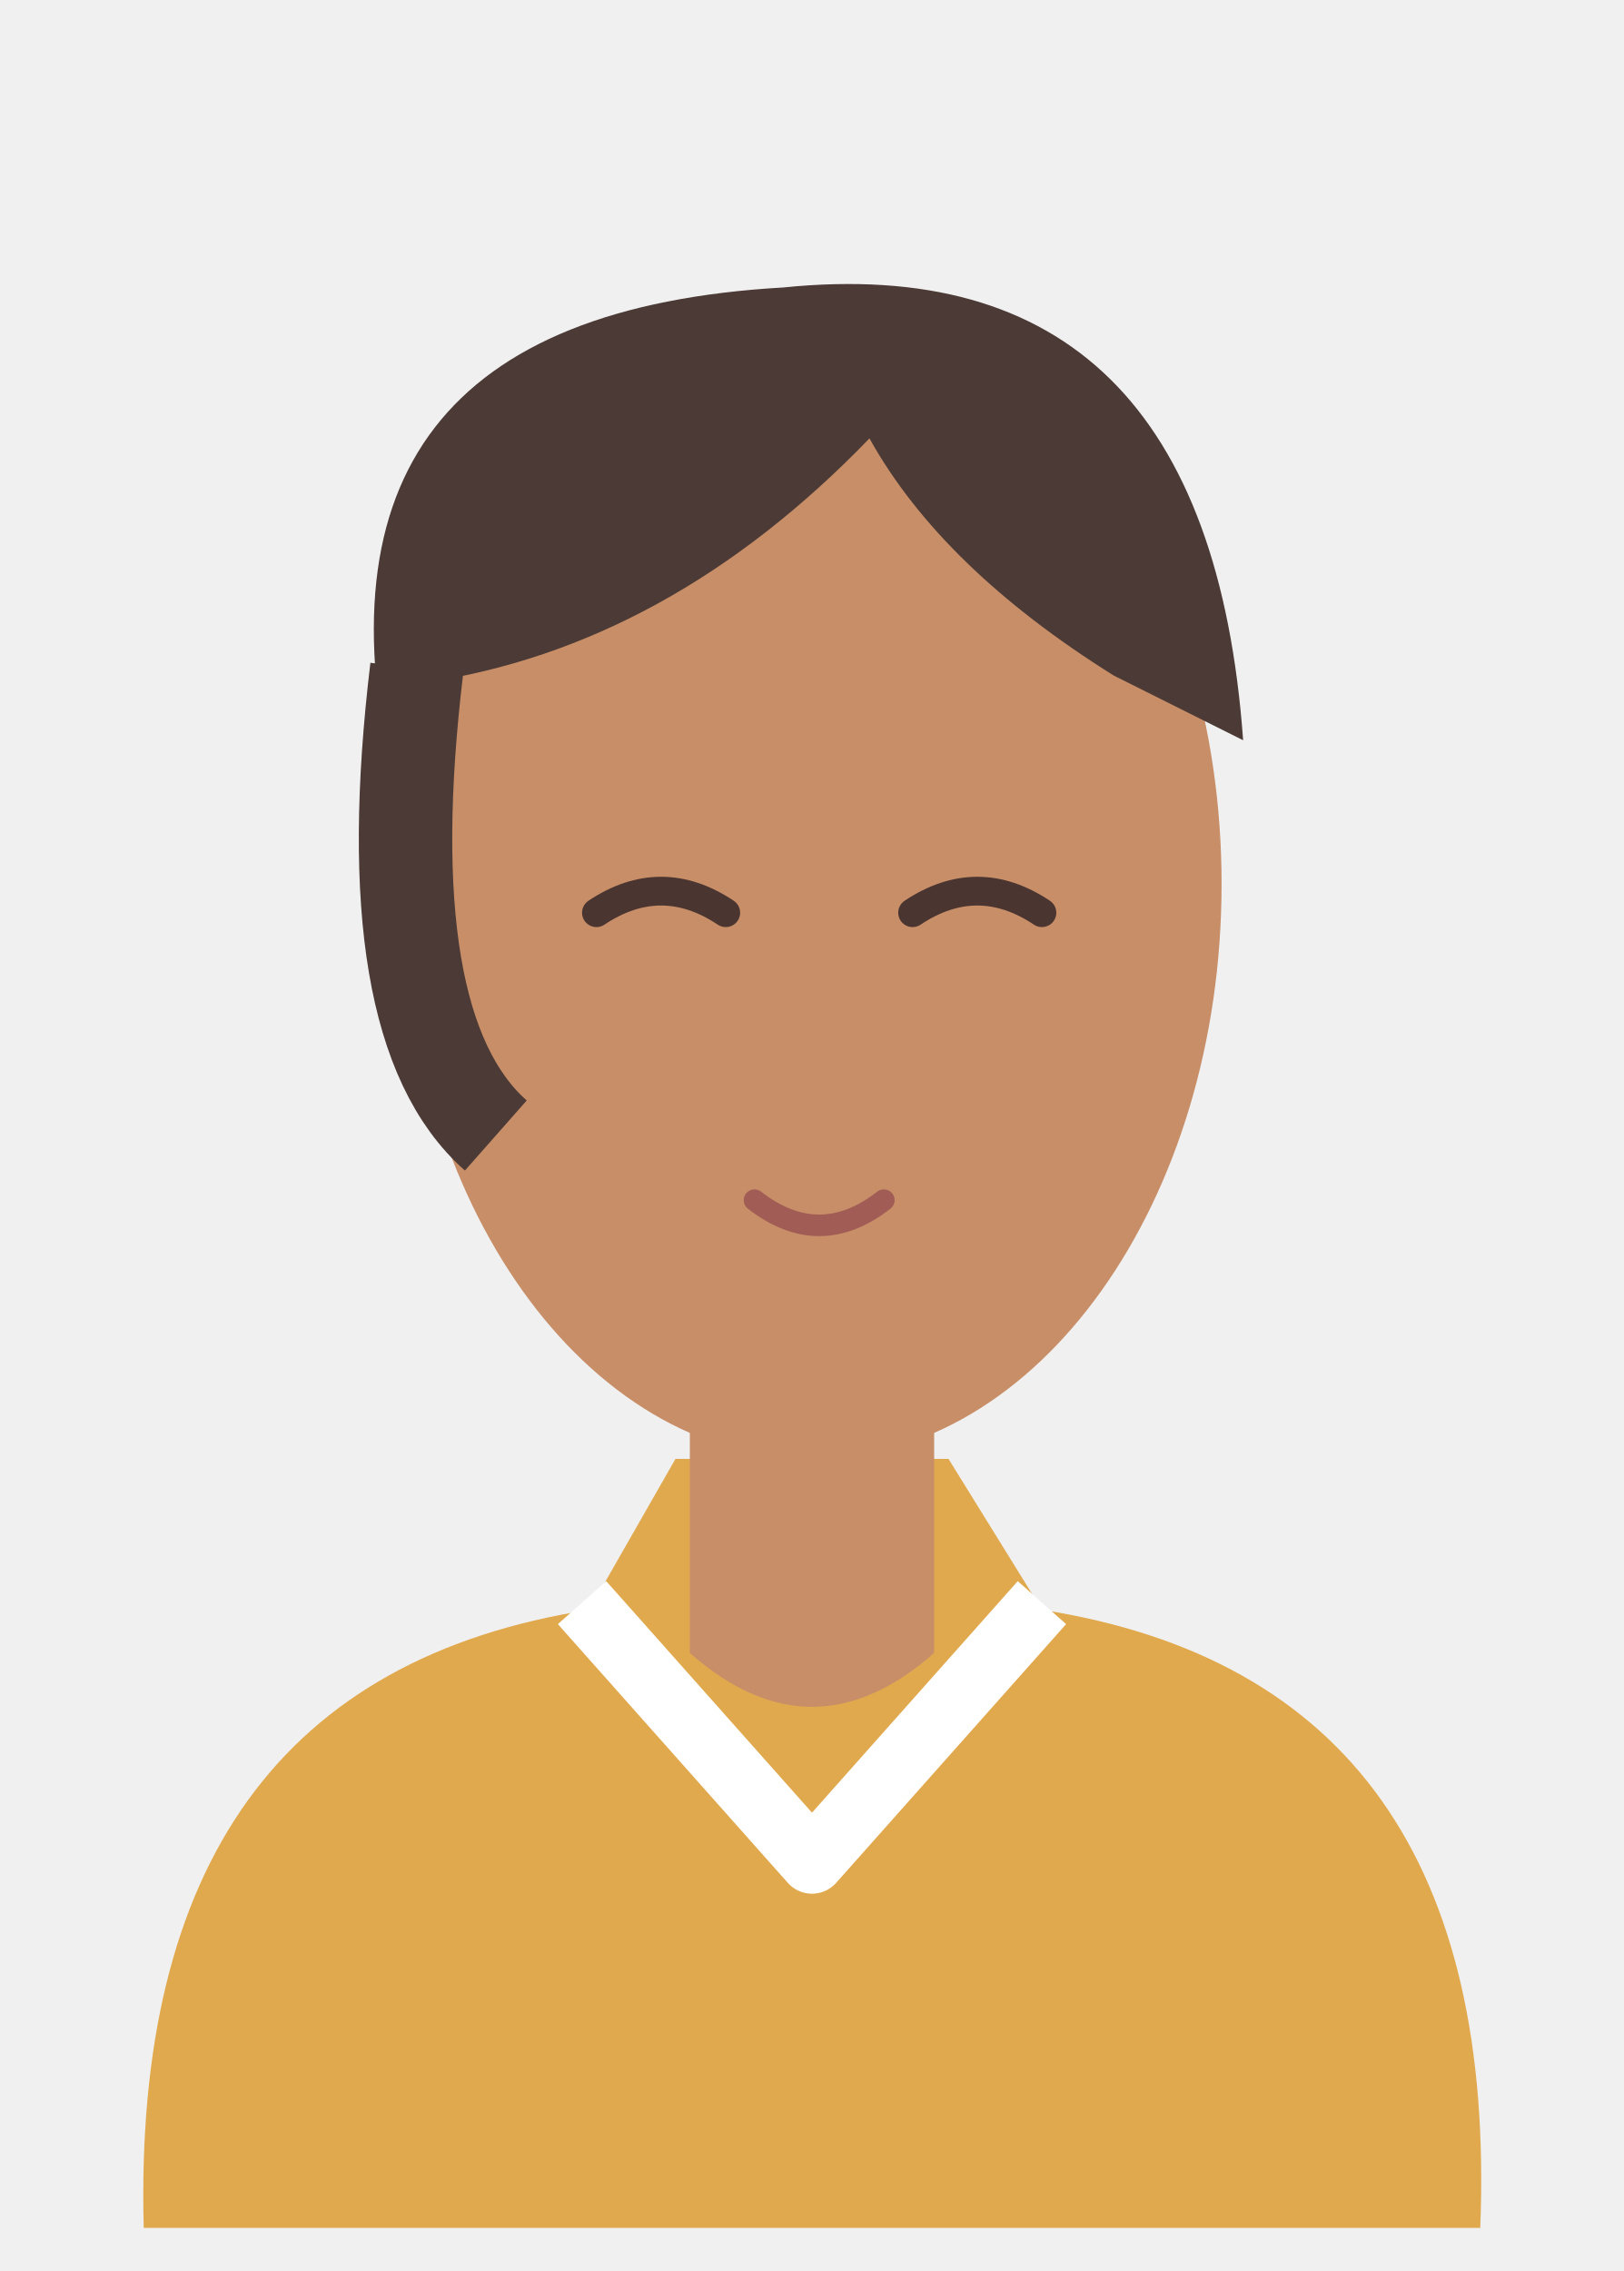
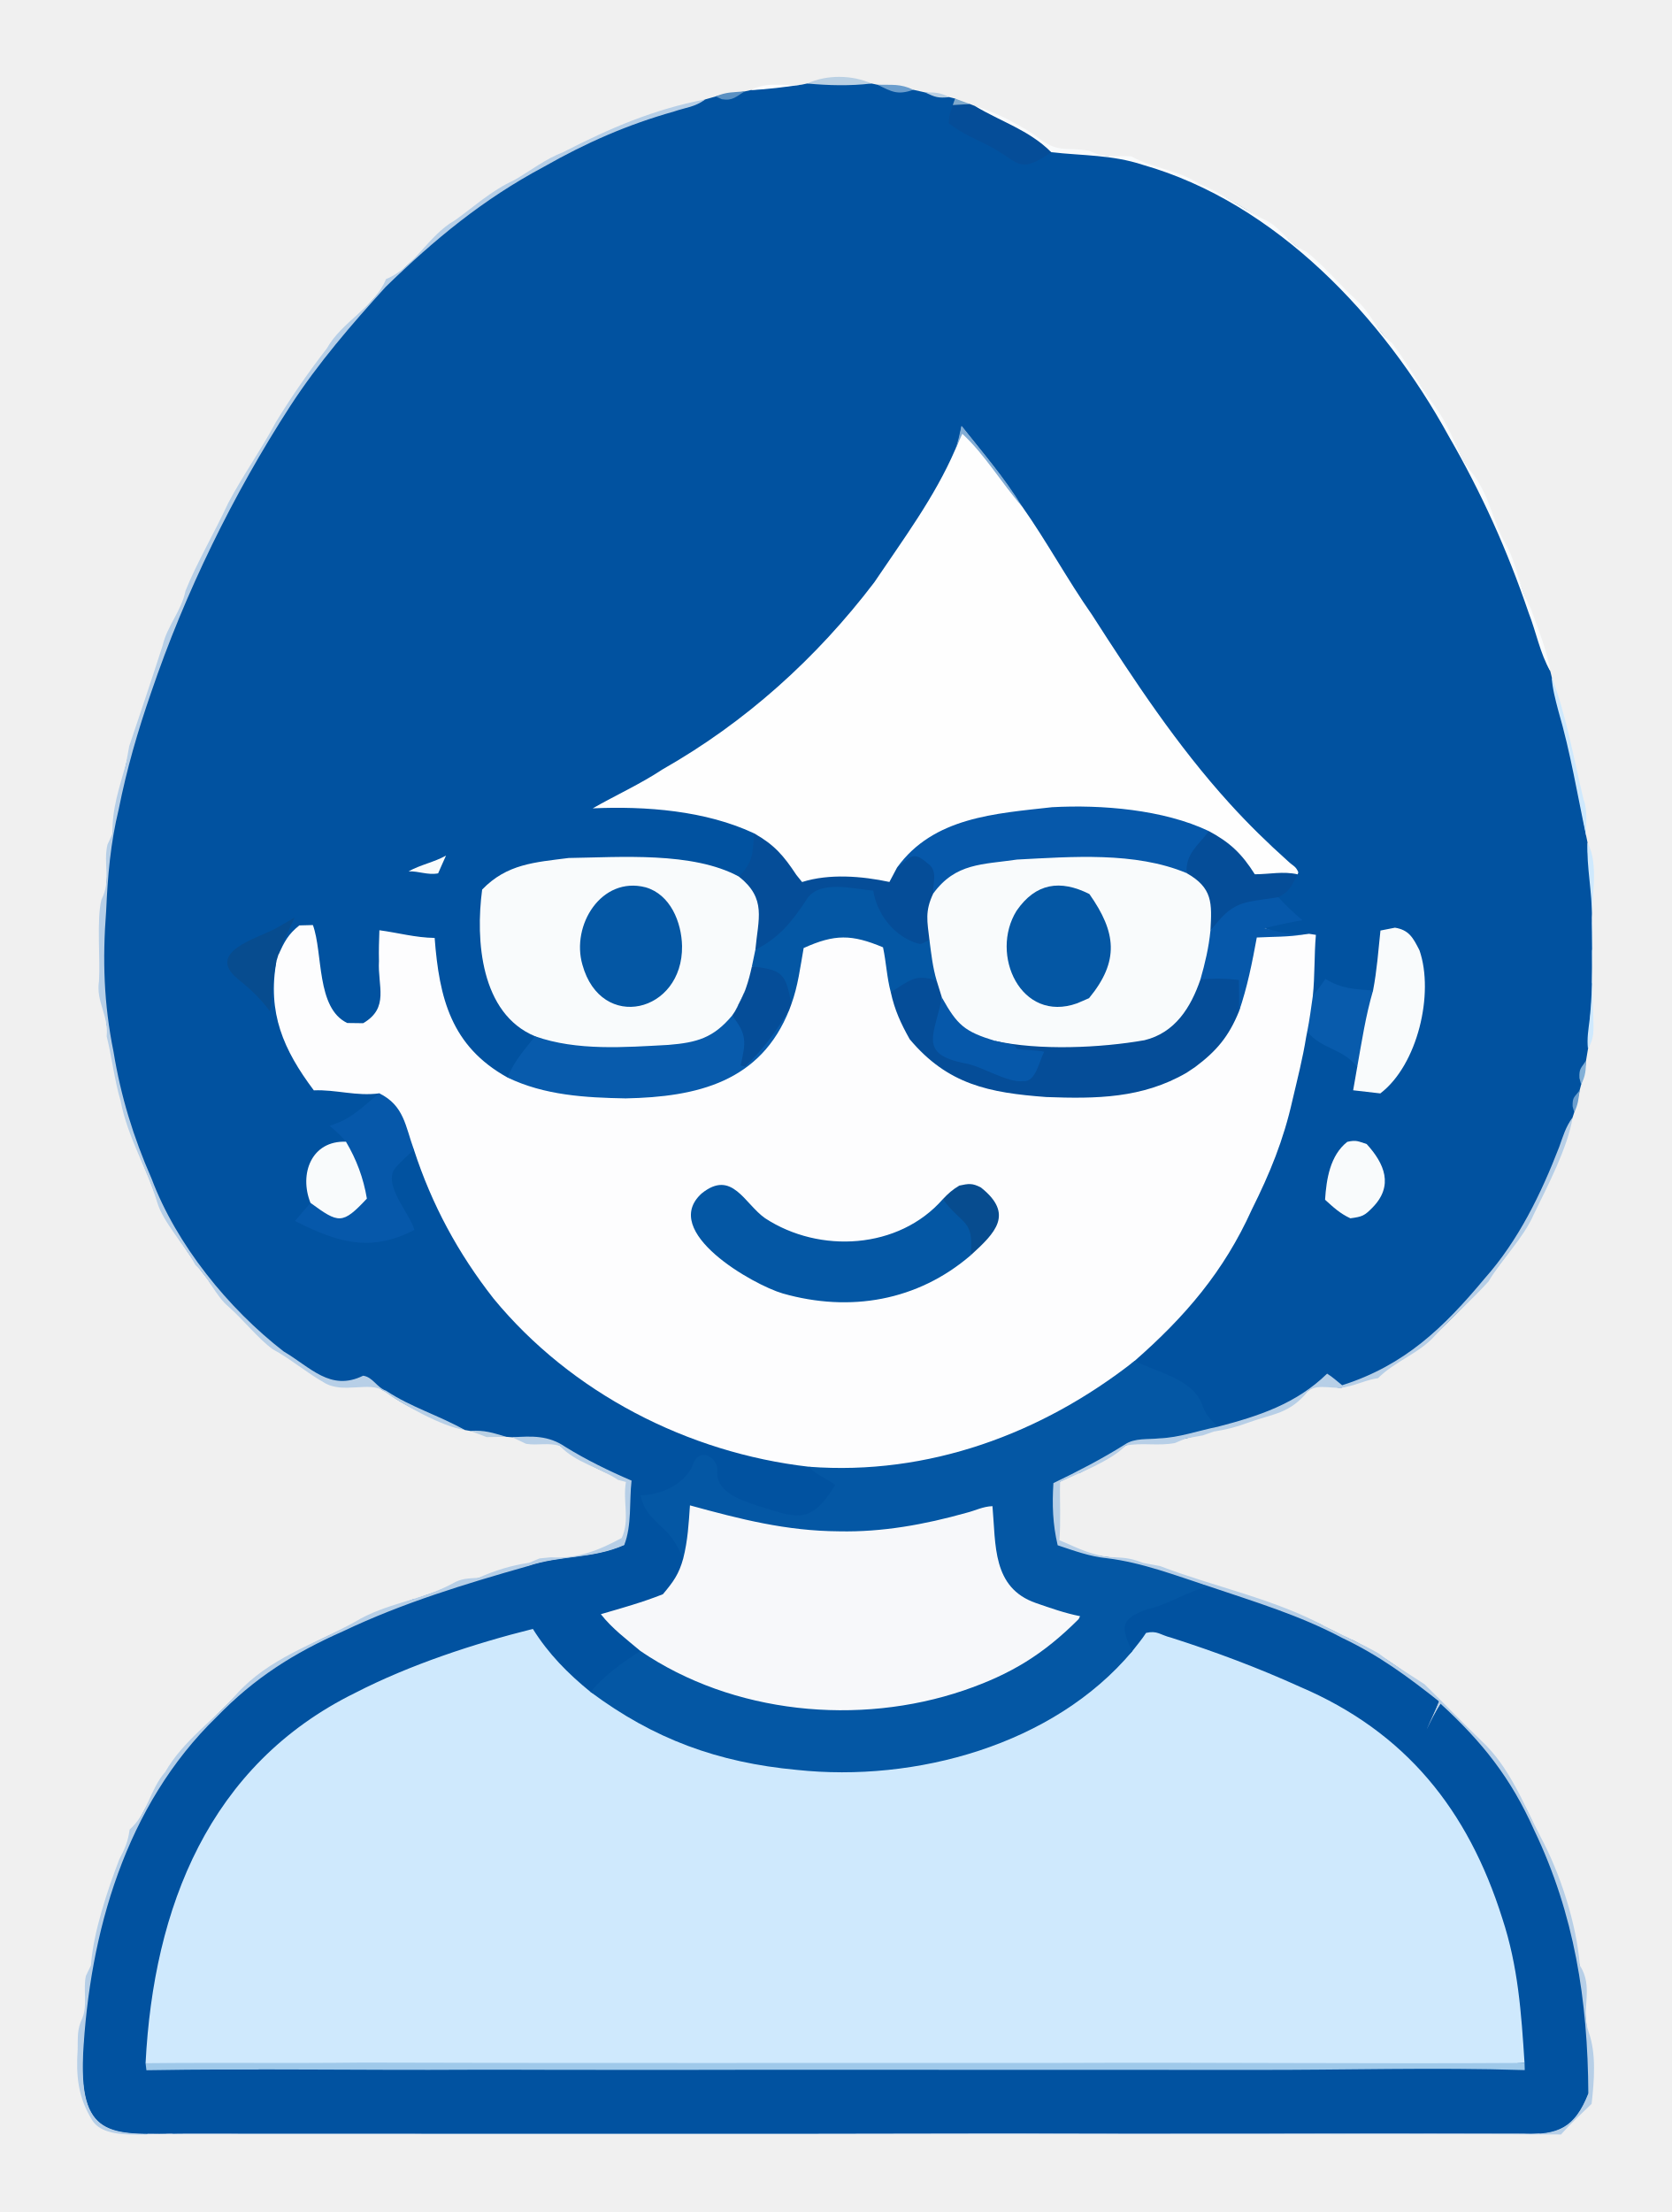
- <svg xmlns="http://www.w3.org/2000/svg" width="226" height="316" viewBox="0 0 226 316">
-   <path d="M20 310Q18 234 82 224L94 203H132L145 224Q209 234 206 310Z" fill="#e1a94e" />
-   <path d="M96 194V230Q113 245 130 230V194" fill="#c78e68" />
-   <ellipse cx="113" cy="123" rx="57" ry="80" fill="#c78e68" />
-   <path d="M55 110Q39 44 109 40Q168 34 173 103L155 94Q131 79 121 61Q93 90 59 95Z" fill="#4b3a35" />
-   <path d="M58 93Q52 143 69 158" fill="none" stroke="#4b3a35" stroke-width="13" />
-   <path d="M83 127q9 -6 18 0M127 127q9 -6 18 0" fill="none" stroke="#4b3530" stroke-width="4" stroke-linecap="round" />
-   <path d="M105 167q9 7 18 0" fill="none" stroke="#a05c55" stroke-width="3" stroke-linecap="round" />
-   <path d="M81 223L113 259L145 223" fill="none" stroke="#fff" stroke-width="9" stroke-linejoin="round" />
+ <svg xmlns="http://www.w3.org/2000/svg" width="235" height="311" viewBox="0 0 235 311">
+   <path fill="#0152a0" d="M113.51 11.74c3.14 -0.59 5.89 -0.5 9.04 0l0.83 0.17c2.35 0.53 2.61 0.96 5.08 0.72l1.61 0.36c1.69 0.23 1.77 0.32 3.44 0.67l0.79 0.2c1.15 0.75 0.73 0.94 0.62 1.24c-0.33 0.96 -0.6 0.81 -0.59 1.81c1.97 1.57 3.69 1.88 5.85 3.05c3.82 2.26 2.65 3.29 7.63 1.32c4.47 0.51 8.57 0.34 12.95 1.78c7.34 1.91 14.16 5.71 20.22 10.46c0.12 0.1 0.26 0.19 0.36 0.33c0.29 0.23 0.57 0.46 0.86 0.69c0.24 0.15 0.45 0.34 0.67 0.52c0.14 0.1 0.26 0.21 0.38 0.31c3.6 3.04 6.96 6.48 9.99 10.1c0.1 0.13 0.22 0.25 0.29 0.4c0.52 0.62 1.04 1.26 1.54 1.9c0.13 0.11 0.22 0.24 0.32 0.37c3.24 4.17 6.13 8.6 8.53 13.05c0.21 0.37 0.42 0.73 0.62 1.09c0.09 0.15 0.19 0.29 0.21 0.47c0.57 1.02 1.13 2.05 1.68 3.08c0.14 0.11 0.2 0.27 0.28 0.41c3.34 6.38 6.1 12.86 8.47 19.83c1.18 2.69 1.75 5.56 2.83 8.32l0.18 0.75c0.42 1.64 0.75 3.11 1.12 4.74c1.71 5.87 2.73 11.77 3.76 17.76l0.17 0.82c0.01 3.43 0.85 7.07 0.61 10.57c0.05 1.35 0.06 2.74 0.07 4.13c0 0.17 0.02 0.34 -0.04 0.51c0.01 1.48 0.01 2.98 -0.02 4.46c0.07 0.17 0.04 0.34 0.04 0.51c-0.05 1.56 -0.14 3.1 -0.3 4.6c0.44 1.56 0.22 2.71 -0.3 4.25l-0.27 1.62c-0.1 1.5 -0.34 1.06 -0.73 2.44c0.08 0.31 0.22 0.57 0.04 0.94l-0.21 0.8c-0.22 1.43 -0.42 0.89 -0.8 2.24c0.08 0.28 0.21 0.51 0.04 0.86l-0.23 0.71c-0.58 1.63 -0.97 2.71 -1.53 4.26c-2.55 6.63 -5.79 13.3 -10.58 18.61c-5.76 6.91 -11.58 12.33 -20.36 15.12c-1.25 0.1 -1.78 -0.43 -2.02 -1.7c-0.42 0.41 -0.71 0.74 -1.15 1.1c-0.13 0.11 -0.25 0.24 -0.45 0.26c-0.22 0.18 -0.45 0.36 -0.69 0.5c-0.3 0.21 -0.6 0.42 -0.89 0.62c-0.06 0.21 -0.22 0.28 -0.36 0.36c-3.54 2.27 -7.73 3.52 -11.96 4.62c-1.97 -0.67 -2.56 -1.56 -3.1 -3.18c-1.5 -3.51 -6.39 -4.58 -9.47 -6.19c7.09 -6.22 12.62 -13.15 16.53 -21.82c2.57 -5.14 4.41 -9.61 5.67 -15.24c0.69 -2.95 1.43 -5.81 1.91 -8.8c0.05 -0.25 0.78 -1.27 0.83 -1.52c2.09 2.51 6.24 2.97 8.28 5.62c-0.19 1.09 -0.58 1.82 -0.77 2.91c1.27 0.14 1.69 -0.04 2.96 0.1c5.25 -4 6.78 -12.68 4.69 -18.75c-0.9 -1.75 -0.58 -2.23 -2.58 -2.56c-0.68 0.14 -0.55 -0.07 -1.23 0.07c-0.29 2.84 -0.63 5.74 -1.17 8.56c-2.7 -0.2 -4.77 -0.04 -7.1 -1.45c-0.55 0.84 -1.72 1.58 -2.36 2.35c0.3 -2.85 -0.24 -6.04 0.01 -8.89c-0.16 -0.03 0.31 0.32 0.15 0.29c-0.16 -0.02 -0.17 -0.04 -0.33 -0.06c-0.24 0.03 -0.31 0.32 -0.68 -0.72c-2.13 0.1 -3.55 -0.29 -5.55 -1.07c1.51 -1.52 2.7 -1.03 4.49 -1.34c-1.35 -0.86 -2.49 -1.95 -3.55 -3.14c1.75 -0.97 1.84 -1.8 2.78 -3.48c0.03 -0.1 -0.03 0.26 0.05 0.18c-0.36 -0.88 -0.4 -0.22 -1.11 -0.89c-2.92 -2.55 -5.71 -5.3 -8.31 -8.17c-7.42 -8.17 -13.53 -17.43 -19.47 -26.68c-3.46 -4.92 -6.58 -10.07 -9.02 -15.69c-2.52 -4.12 -5.48 -7.59 -8.48 -11.35c-0.22 1.17 -0.39 2.22 -0.81 3.33c-1.78 7.16 -6.65 13.23 -10.68 19.21c-8.11 10.66 -18.3 20.07 -30.31 26.11c-3.11 2.07 -6.45 3.09 -9.61 4.9c7.44 -0.72 16.09 0.08 22.92 3.29c0.06 2.91 -0.6 5.28 -2.62 7.46c-6.51 -3.55 -16.87 -2.71 -24.08 -2.61c-4.76 0.61 -7.86 0.29 -11.35 3.91c-0.95 7.1 -0.14 16.74 7.54 19.91c-1.59 2.01 -3.55 4.59 -4.57 6.99c-7.92 -4.39 -10.58 -11.37 -11.23 -19.86c-2.71 -0.03 -3.77 -0.71 -6.39 -1.06c-0.05 1.44 0.22 2.12 0.26 3.57c-0.2 3.56 0.8 7.54 -2.91 9.72c-0.75 -0.01 -2.08 -0.01 -2.83 -0.02c-4.39 -2.09 -3.68 -9.97 -5.13 -13.91c-0.63 0.01 -0.34 0.14 -0.97 0.16c-1.59 1.28 -1.24 1.9 -3.31 3.22c-0.15 -2.12 1.14 -3.05 1.9 -4.83c-0.93 0.59 -1.25 1.26 -2.23 1.77c-2.21 1.75 -9.11 1.91 -4.87 5.7c1.85 1.5 2.34 2.54 3.78 4.45c0.19 -2.39 -0.69 -4.18 1.16 -6.24c0 7.51 1.4 11.58 5.68 17.29c3.16 -0.13 6.47 1.46 9.74 1.02c-2.56 2.01 -4.17 4.91 -7.76 4.9c0.06 0.05 0.05 -0.1 0.11 -0.05c1.49 -0.13 2.25 1.85 2.92 2.65c-4.87 -0.17 -6.57 4.37 -4.94 8.42c-0.73 0.85 -1.45 1.27 -2.18 2.12c5.94 2.99 8.71 4.34 14.88 1.1c-0.64 -2.38 -4.44 -6.77 -2.43 -9.07c0.71 -0.83 2.73 -2.06 3.56 -2.79c2.51 7.7 6.72 14.87 11.72 21.24c10.92 13.28 26.8 21.15 43.71 23.99c1.06 1.18 2.61 1.83 3.88 2.78c-2.81 6.36 -6.11 5.59 -11.95 3.81c-2.22 -0.78 -6.21 -2.75 -5.95 -5.68c0.17 -1.79 -0.78 -3.27 -1.64 -0.19c-1.43 2.68 -4.39 3.99 -7.31 4.11c0.54 2.18 1.08 1.39 2.44 3.09c1.72 1.54 2.51 3.05 3.54 5.18c-0.38 2.31 -1.63 4.18 -3.1 5.92c-2.88 1.16 -5.38 1.41 -8.35 2.27c1.61 2.05 3.63 3.26 5.6 4.92c-2.81 1.84 -5.71 4.16 -7.95 6.74c-3.19 -2.6 -6.37 -5.44 -8.56 -8.94c-8.29 2.07 -16.5 5.03 -24.12 8.95c-20.6 10.14 -27.83 29.29 -28.95 51.15c0.04 0.33 -0.2 0 -0.29 0.35c15.11 -0.26 29.7 -0.2 44.82 -0.29c36.66 -0.03 73.33 -0.13 110 0.22c12.8 0.03 25.11 -0.18 37.91 0.24c-0.4 -0.33 -0.52 -0.13 -0.53 -0.47c-0.46 -7.06 -0.84 -13.28 -3.08 -20.08c-4.81 -15.24 -13.02 -25.57 -27.87 -31.93c-5.96 -2.69 -11.86 -4.9 -18.09 -6.89c-1.5 -0.37 -1.08 -1.12 -2.67 -0.75c-0.59 0.92 -1.93 1.86 -2.6 2.73c-1.58 -3.39 -2 -6.65 2.11 -7.37c3.13 -0.66 5.72 -2.62 8.9 -3.12c5.23 1.78 10.5 3.37 15.48 5.63c0.15 0.07 0.31 0.12 0.43 0.26c0.96 0.44 1.93 0.92 2.89 1.43c0.4 0.16 0.78 0.35 1.16 0.55c0.18 0.03 0.33 0.12 0.48 0.2c4.42 2.29 8.15 4.93 11.87 8.45c-0.51 1.35 -1.18 2.65 -1.77 3.96c0.55 -1.28 1.18 -2.5 1.94 -3.68c6.08 5.2 10.12 10.33 13.39 17.66c3.88 7.98 6.01 16.18 6.94 24.62c0.02 0.16 0.06 0.32 -0.01 0.49c0.03 0.21 0.06 0.43 0.03 0.64c0.07 0.71 0.14 1.42 0.2 2.13c0.07 0.21 0.08 0.42 0.09 0.64c0.05 0.16 0.06 0.32 0.06 0.49c0.19 2.69 0.34 5.43 0.15 8.2c-1.51 3.81 -3.31 5.31 -6.48 5.65c-0.16 0.02 -0.32 0.05 -0.49 -0.02c-0.72 0.05 -1.52 0.05 -2.41 0.02c-24.34 -0.01 -48.69 0.1 -73.03 0c-38.34 0.1 -76.69 0.02 -115.03 0.03c-0.46 0 -0.9 0 -1.33 0.01c-0.17 0 -0.34 0.02 -0.51 -0.04c-1.19 0.01 -2.3 0.03 -3.32 0.02c-0.15 0.06 -0.29 0.04 -0.44 0.04c-6.07 -0.11 -9.13 -1.49 -8.75 -10.99c0.62 -17.38 5.82 -35.44 18.69 -47.81c0.64 -0.66 1.29 -1.29 1.94 -1.9c0.12 -0.17 0.28 -0.31 0.43 -0.44c0.1 -0.14 0.23 -0.25 0.36 -0.36c4.49 -4.06 9.32 -6.92 15.13 -9.49c3.14 -1.64 6.44 -2.95 9.75 -4.15c0.15 -0.06 0.3 -0.13 0.49 -0.11c1.08 -0.39 2.16 -0.77 3.25 -1.13c0.13 -0.13 0.3 -0.16 0.46 -0.21c1.44 -0.48 2.89 -0.94 4.35 -1.39c0.16 -0.05 0.31 -0.11 0.49 -0.11c0.3 -0.1 0.61 -0.19 0.92 -0.28c0.14 -0.1 0.31 -0.13 0.47 -0.18c1.92 -0.57 3.82 -1.23 5.87 -1.37c4.58 -1.55 8.99 -0.96 13.52 -2.95c0.59 -3.03 0.34 -5.79 0.69 -8.78c-3.19 -1.28 -6.3 -2.66 -9.05 -4.74c-2.39 -1.64 -4.55 -1.41 -7.34 -1.59l-0.85 -0.07c-1.98 -0.18 -3.06 -0.59 -5.05 -0.82l-0.79 -0.14c-3.81 -1.58 -7.77 -2.78 -11.13 -5.4c-0.36 -0.12 -0.68 -0.34 -0.96 -0.57c-0.15 -0.06 -0.26 -0.18 -0.37 -0.28c-0.59 -0.54 -0.99 -1.09 -1.82 -1.2c-4.45 2.62 -7.72 -1 -11.39 -3.28c-3.53 -2.73 -7.03 -6.13 -10.03 -9.84c-0.11 -0.13 -0.23 -0.25 -0.28 -0.42c-1.36 -1.7 -2.66 -3.5 -3.82 -5.31c-0.14 -0.11 -0.22 -0.26 -0.3 -0.4c-1.71 -2.74 -3.2 -5.64 -4.22 -8.54c-2.56 -5.84 -4.35 -11.62 -5.35 -17.93c-1.38 -6.73 -1.6 -13 -0.92 -19.85c0.14 -3.27 0.37 -6.46 0.85 -9.64c0.03 -0.16 0.05 -0.33 0.1 -0.49c0.05 -0.32 0.1 -0.65 0.16 -0.98c0.01 -0.17 0.05 -0.33 0.08 -0.5c0.16 -0.89 0.36 -1.81 0.58 -2.71c0.81 -5.79 2.4 -11.03 4.39 -16.51c4.75 -14.01 11.52 -27.93 19.7 -40.25c3 -4.6 6.36 -8.77 9.91 -12.83c0.11 -0.13 0.2 -0.27 0.41 -0.32c0.87 -0.99 1.76 -1.99 2.66 -2.99c0.08 -0.27 0.28 -0.45 0.45 -0.63c0.42 -0.41 0.85 -0.83 1.27 -1.23c0.12 -0.12 0.21 -0.26 0.46 -0.26c1.21 -1.14 2.42 -2.26 3.65 -3.34c0 -0.24 0.16 -0.32 0.28 -0.43c5.09 -4.45 10.42 -8.36 16.65 -11.68c5.86 -3.59 11.68 -6.14 18.34 -7.87c1.66 -0.57 2.81 -0.66 4.49 -1.4l1.46 -0.41c0.43 -0.19 0.63 0.01 0.92 0.14c1.56 -0.01 1.59 -0.67 3.17 -0.85l0.86 -0.19c2.38 -0.24 4.72 -0.55 7.1 -0.75l0.81 -0.17z" />
+   <path fill="#cfe9fd" d="M74.93 229.02c2.19 3.5 4.91 6.26 8.11 8.86c9.68 5.56 18.04 8.94 29.09 9.97c16.66 1.78 34.96 -3.31 47.07 -15.67c0.67 -0.87 1.37 -1.68 1.96 -2.6c1.59 -0.37 1.99 0.29 3.5 0.66c6.22 1.99 12.22 4.23 18.17 6.93c14.85 6.35 23.61 17.3 28.42 32.54c2.24 6.8 2.67 13.27 3.13 20.33c-21.77 1.07 -43.59 0.6 -65.38 0.7c-32.66 0.29 -65.33 0.31 -98 0.15c-2.38 0.03 -4.75 0.04 -7.13 0.05c-0.17 0 -0.33 0.03 -0.5 -0.1c-2.3 0 -4.6 0 -6.9 0c-0.16 0.13 -0.33 0.1 -0.5 0.1c-5.17 -0.01 -10.34 0.28 -15.5 -0.86c1.12 -21.87 8.9 -41.95 29.5 -52.08c7.62 -3.92 16.67 -6.91 24.96 -8.98z" />
+   <path fill="#fdfdfe" d="M42.09 130.11l1.91 -0.05c1.44 3.94 0.44 11.68 4.83 13.77l2.24 0.03c3.72 -2.18 2.02 -5.2 2.22 -8.75c-0.04 -1.45 0.01 -2.88 0.06 -4.32c2.62 0.35 5.06 1.04 7.77 1.08c0.65 8.49 2.32 15.22 10.24 19.62c5.75 1.3 10.96 1.55 16.62 2.81c10.08 -0.21 18.88 -2.24 22.91 -12.43c-0.99 -0.64 -0.82 -0.84 0.01 -0.81c0.95 -2.64 1.29 -5.28 1.78 -8.01c3.99 -2.67 7.85 -2.36 12.25 -0.52c0.45 2.11 0.74 4.65 1.31 6.74c0.54 2.52 1.24 4.03 2.49 6.26c5.37 6.38 10.39 7.11 18.45 7.71c6.99 0.26 12.92 0.35 19.14 -3.27c0.21 -0.13 0.38 -0.24 0.58 -0.37c0.2 -0.14 0.37 -0.25 0.57 -0.39c3.03 -2.26 4.18 -3.97 6.52 -7.11c1.16 -3.37 1.87 -6.94 2.63 -10.41c2.25 -0.12 4.5 -0.15 6.76 -0.31l0.7 -0.09l0.46 0.07l0.5 0.08c-0.25 2.85 -0.13 5.73 -0.43 8.58c1.08 1.87 0.85 3.61 -0.79 5.03l-0.15 0.76c-0.48 2.99 -1.23 5.91 -1.92 8.85c-1.26 5.64 -3.17 10.29 -5.73 15.42c-3.91 8.67 -9.36 15.03 -16.46 21.25c-12.43 11.08 -29.13 17.18 -45.81 14.89c-17.02 -1.95 -33.42 -10.37 -44.35 -23.65c-4.99 -6.37 -8.68 -13.2 -11.19 -20.91c-2.48 -2.91 -1.95 -5.02 -4.87 -7.94c-3.26 0.44 -6.05 -0.55 -9.21 -0.42c-4.28 -5.7 -6.56 -10.91 -5.25 -18.19c-1.19 -0.66 -1.11 -0.95 0.26 -0.85c0.85 -1.85 1.36 -2.88 2.95 -4.15z" />
+   <path fill="#fefefe" d="M135.3 60.92c3.16 2.91 5.65 7.01 8.46 10.33c3.45 4.89 6.34 10.26 9.79 15.18c5.94 9.25 11.96 18.39 19.37 26.55c2.61 2.87 5.32 5.53 8.22 8.12c0.71 0.68 1.07 0.66 1.43 1.54l-0.09 0.29c-2.27 0.85 -4.44 0.87 -6.51 0.87c-1.82 -2.89 -3.44 -4.45 -6.44 -6.07c-6.37 -3.03 -14.56 -3.34 -21.57 -4.08c-8 0.9 -16.56 1.33 -21.69 8.42c0.58 1.28 -0.38 2.14 -0.73 2.82c-3.88 -0.83 -9.23 -1.13 -13.04 0.08c-0.26 -0.33 -1.05 -1.03 -1.31 -1.36c-1.8 -2.71 -2.97 -3.68 -5.14 -6.44c-6.83 -3.21 -15.25 -3.85 -22.7 -3.52c3.16 -1.81 6.7 -3.41 9.82 -5.48c11.66 -6.62 21.64 -15.62 29.76 -26.28c4.02 -5.98 8.52 -12.01 11.38 -18.66l0.57 -1.26c-0.1 -0.23 0 -0.36 0.1 -0.5c0.08 -0.18 0.19 -0.4 0.32 -0.55z" />
+   <path fill="#0457a4" d="M159.56 191.33c3.09 1.61 7.91 2.44 9.41 5.95c0.54 1.62 1 1.98 2.25 3.32c-2.6 1.25 -5.32 2.1 -8.18 2.07c-1.57 0.17 -3.24 -0.07 -4.77 0.57c-1.87 1.48 -4.05 2.62 -6.2 3.72c-0.14 0.08 -0.28 0.19 -0.5 0.13c-1.11 0.57 -2.14 1.04 -3.24 1.57c0.25 3.06 0.34 5.41 0.56 8.46c2.32 0.77 4.32 1.5 6.77 1.78c5.02 0.52 9.76 2.3 14.42 4.16c-3.15 0.62 -5.62 2.53 -8.75 3.19c-3.87 1.38 -3.71 2.54 -2.13 5.93c-11.07 13.19 -30.51 18.45 -47.17 16.66c-11.05 -1.03 -20.09 -4.32 -28.99 -10.96c2.24 -2.58 4.2 -3.92 7.01 -5.76c13.76 7.77 30.39 9.63 45.15 4.6c6.66 -2.27 10.73 -4.77 15.74 -9.65c0.06 -0.14 0.03 0.71 0.1 0.57c-2.11 -0.33 -3.72 -0.63 -5.73 -1.33c-6.18 -2.14 -5.92 -8.41 -6.41 -13.81c-1.37 0.06 -1.44 0.84 -2.74 1.16c-5.83 1.64 -12.1 2.77 -18.17 2.64c-7.49 -0.05 -13.26 -1.92 -20.36 -3.86c-0.16 2.56 0.38 4.48 -1.55 6.66c-1.03 -2.14 -1.58 -3.13 -3.3 -4.66c-1.52 -1.53 -2.17 -2.02 -2.71 -4.2c2.92 -0.12 5.83 -1.34 7.26 -4.02c0.86 -3.08 3.7 -1.26 3.54 0.53c-0.27 2.93 3.02 4.03 5.25 4.82c5.83 1.78 7.77 3.06 11.33 -2.8c-1.27 -0.94 -2.64 -1.36 -3.7 -2.55c16.75 1.27 32.74 -4.61 45.81 -14.89z" />
+   <path fill="#f7f8fa" d="M97.02 211.65c7.09 1.94 13.49 3.6 20.98 3.65c6.07 0.13 12.05 -0.96 17.88 -2.6c1.3 -0.32 2.31 -0.89 3.68 -0.94c0.49 5.4 -0.07 11.48 6.11 13.62c2.01 0.7 4.12 1.44 6.21 1.85l-0.2 0.41c-4.95 4.95 -9.5 7.75 -16.16 10.03c-14.76 5.02 -32.48 3.31 -45.47 -5.55c-1.96 -1.66 -3.96 -3.13 -5.56 -5.17c2.96 -0.87 5.85 -1.66 8.73 -2.81c1.46 -1.74 2.25 -2.81 2.86 -5.04c0.63 -2.49 0.77 -4.89 0.94 -7.45z" />
+   <path fill="#f9fbfc" d="M130.74 125.34c3.16 -4.33 7.37 -4.34 12.23 -5.05c7.62 -0.97 17.11 -1.56 24.2 1.82c3.69 2.08 3.97 4.91 3.76 8.82c0.13 2.44 -0.52 4.78 -1.18 7.09c-1.35 3.93 -4.16 8.46 -8.8 8.26c-6.19 1.09 -14.86 1.48 -21.05 0.09c-4.63 -0.36 -6 -1.91 -8.17 -5.8c-0.51 -0.7 -0.73 -1.61 -0.98 -2.39c-0.56 -1.91 -0.78 -3.9 -1.04 -5.87c-0.31 -2.67 -0.68 -4.68 1.03 -6.97z" />
+   <path fill="#f9fbfc" d="M67.8 125.07c3.49 -3.62 7.41 -3.83 12.17 -4.44c7.21 -0.1 17.45 -0.93 23.96 2.63c4.73 2.08 3.68 6.07 3.28 10.44c-0.17 0.78 -0.34 1.61 -0.51 2.4c-0.22 1.03 -0.18 2.19 -1.76 2.78c-0.44 1.16 -1 2.22 -1.56 3.32c0.94 0.93 0.5 1 0.37 1.2c-2.65 3.15 -5.65 4.18 -9.67 4.5c-6.12 0.33 -13.38 1.15 -18.83 -2.2c-7.68 -3.18 -8.4 -13.53 -7.45 -20.63z" />
+   <path fill="#0457a4" d="M136.51 176.48c-7.48 6.44 -17 8.06 -26.43 5.38c-4.19 -1.22 -17.33 -8.68 -11.42 -14.06c4.28 -3.46 6.02 1.45 8.93 3.48c7.65 5.01 18.8 4.39 24.99 -2.68c3.8 2.89 5.71 2.73 3.93 7.88z" />
+   <path fill="#054d98" d="M125.26 139.5c1.9 -2.71 3.88 -3.94 6.46 -1.6l0.73 2.35c0.26 5.59 -3.13 6.97 3.44 8.27c2.43 0.39 5.77 2.79 8.01 2.48c1.73 0.18 1.41 -1.43 2.08 -2.62c-1.1 -0.25 -2.37 0.2 -3.37 0c-0.38 -0.79 -1.2 -0.6 -2.14 -0.88c-0.26 -0.06 -0.6 0.2 -0.57 -1.16c6.2 1.39 14.86 1 21.04 -0.09c4.3 -1.05 6.51 -4.6 7.86 -8.53c1.79 -1.52 3.86 -1.26 5.68 -0.18c0.01 1.47 0.23 3.18 -0.25 4.65c-1.43 3.52 -3.15 5.58 -6.18 7.84l-0.6 0.4l-0.6 0.4c-6.23 3.61 -12.73 3.67 -19.72 3.41c-8.05 -0.6 -13.84 -1.74 -19.21 -8.13c-1.25 -2.23 -2.11 -4.09 -2.66 -6.61z" />
+   <path fill="#0658aa" d="M126.14 121.98c5.12 -7.1 13.81 -7.59 21.8 -8.49c6.94 -0.38 15.67 0.32 22.05 3.36c-0.54 2.99 -1.93 3.06 -3.14 5.9c-7.24 -3.03 -16.17 -2.29 -23.83 -1.9c-4.86 0.72 -8.63 0.45 -11.79 4.78c-1.42 -1.68 0.09 -2.42 -1.47 -3.51c-2.11 -1.86 -0.9 -0.48 -3.62 -0.14z" />
+   <path fill="#085bac" d="M111.01 141.92c-4.02 10.19 -12.95 12.31 -23.03 12.51c-5.66 -0.1 -11.44 -0.43 -16.62 -2.94c1.02 -2.41 2.3 -3.79 3.89 -5.79c5.88 2.08 12.62 1.54 18.74 1.21c4.02 -0.33 6.31 -0.97 8.96 -4.12c3.19 1.86 2.79 3.24 2.04 6.49c0.22 0.05 -0.7 -0.33 -0.48 -0.28c2.63 -2.55 3.49 -4.68 6.5 -7.08z" />
+   <path fill="#b7cfe7" d="M221.14 157.1c-0.67 4.23 -3.52 9.65 -5.45 13.61c-1.48 3.41 -4.49 6.29 -6.38 9.47c-2.22 2.45 -5.19 5.11 -7.53 7.61c-2.19 2.49 -5.62 3.58 -8 5.98c-1.52 0.2 -2.97 0.92 -4.4 1.2c-1.81 0.5 -3.84 -0.53 -5.38 0.55c-2.68 3.32 -4.92 3.19 -8.63 4.55c-1.6 0.6 -3.01 0.94 -4.69 1.2l-1.54 0.54l-2.41 0.44l-1.5 0.63c-2.32 0.46 -4.62 -0.08 -6.94 0.36c-1.99 2.13 -6.64 3.9 -9.22 5.09c-0.07 2.75 0.12 5.48 -0.1 8.22l1.36 0.58c1.96 0.91 4.23 1.79 6.41 1.83c1.53 0.03 2.59 0.21 4 0.78l2.38 0.44c7.84 3 16.08 4.58 23.48 8.62c2.33 1.21 5.05 2.38 7.28 3.68c1.9 1.44 4.5 3.06 6.43 4.31c2.59 2.53 5.33 5.4 7.99 7.95c3.99 3.7 5.88 8.79 8.34 13.52c2.77 5.14 5.07 12.29 5.51 18.07c2.03 3.11 0.1 6.13 1.25 9.38c1.1 3.05 0.77 6.92 0.41 10.09c-1.47 1.41 -2.95 2.77 -4.3 4.3c-13.81 -0.09 -27.69 -0.01 -41.51 -0.04l-154.08 0c-2.97 -0.26 -8.99 0.99 -10.91 -1.89c-2.05 -3.28 -2.33 -6.27 -2.09 -10.05c0.04 -1.81 -0.1 -2.76 0.67 -4.41c0.75 -1.88 0.06 -3.94 0.49 -5.91l0.71 -1.48c0.32 -4.63 2.33 -10.59 3.98 -14.9c0.8 -1.51 1.22 -2.47 1.46 -4.19c2.54 -2.26 2.81 -5.58 5 -8.1c2.57 -4.44 6.66 -7.12 10.01 -10.92c4.58 -5.09 10.85 -6.98 16.69 -10.19c4.34 -2.64 9.26 -2.98 13.66 -5.36c1.35 -0.78 2.2 -0.71 3.7 -0.83c2.38 -1.05 4.54 -1.72 7.11 -2.11l1.47 -0.61l1.62 -0.16c3.68 0.25 6.77 -1 9.94 -2.72c1.19 -2.57 0.1 -5.13 0.59 -7.87l-1.12 -0.3c-2.71 -1.79 -5.89 -2.38 -8.18 -4.77c-1.58 -0.5 -3.12 -0.03 -4.73 -0.29l-1.95 -0.92c2.76 -0.18 5.09 -0.29 7.48 1.36c2.91 1.8 6.14 3.38 9.29 4.73c-0.34 2.98 0.06 6.24 -1.03 9.06c-4.53 1.99 -8.97 1.41 -13.55 2.96c-8.85 2.51 -17.61 5.18 -25.94 9.14c-7.01 3.1 -12.48 6.56 -17.84 12.08c-12.8 12.43 -17.87 30.3 -18.78 47.66c-0.48 12.07 4.52 10.94 14.3 10.91c38.34 -0.01 76.69 0.07 115.03 -0.03c24.34 0.08 48.69 -0.05 73.03 0.05c5.11 0.21 7.4 -0.82 9.32 -5.66c-0.07 -13.08 -1.94 -25.2 -7.64 -37.08c-3.28 -7.33 -7.26 -12.32 -13.14 -17.73c-0.76 1.17 -1.34 2.38 -1.95 3.63c0.55 -1.33 1.22 -2.6 1.74 -3.95c-4.47 -3.53 -8.45 -6.47 -13.63 -8.93c-6.01 -3.19 -12.24 -5.05 -18.65 -7.22c-4.76 -1.55 -9.44 -3.37 -14.44 -3.98c-2.46 -0.25 -4.58 -1.05 -6.91 -1.82c-0.7 -2.96 -0.79 -5.72 -0.6 -8.74c3.39 -1.63 6.87 -3.43 10.05 -5.43c1.37 -0.95 3.26 -0.68 4.83 -0.86c2.85 -0.11 5.45 -1.08 8.21 -1.63c5.75 -1.49 11.04 -3.22 15.4 -7.47c0.77 0.47 1.4 1.07 2.11 1.63c8.78 -2.79 14.29 -8.1 20.04 -15.01c4.75 -5.34 7.93 -11.89 10.49 -18.51c0.56 -1.56 0.89 -2.77 1.88 -4.14z" />
+   <path fill="#0457a4" d="M153.14 140.34l-1.67 0.72c-7.92 2.84 -12.34 -6.87 -8.52 -13.01c2.69 -3.91 6.15 -4.41 10.24 -2.35c3.79 5.39 4.25 9.41 -0.05 14.64z" />
+   <path fill="#0457a4" d="M90.77 124.75c3.51 1 5.07 4.92 5.14 8.26c0.13 9.39 -11.38 12.16 -14.01 2.63c-1.61 -5.55 2.66 -12.48 8.87 -10.89z" />
+   <path fill="#9fc9ea" d="M20.47 290.08c10.17 -0.11 20.36 0.03 30.53 -0.09c32.66 0.11 65.33 0.03 98 0.05c21.79 -0.1 43.6 0.14 65.38 0l0.03 1.01c-12.8 -0.41 -25.61 0.01 -38.41 -0.03c-36.67 -0.03 -73.33 0 -110 -0.02c-15.12 0.09 -30.3 -0.19 -45.41 0.07l-0.12 -0.99z" />
+   <path fill="#054d98" d="M106.05 117.17c2.86 1.62 4.15 3.14 5.94 5.85l0.8 0.99c3.81 -1.21 8.4 -0.84 12.28 -0.01l1.07 -2.02c1.87 -1.37 2.16 -2.48 4.27 -0.62c1.56 1.09 0.73 2.66 0.82 4.27c-1.19 2.52 -0.84 3.88 -0.53 6.55c-0.72 1.68 -1.23 1.7 -2.63 1.19c-2.97 -1.15 -5.44 -4.28 -5.94 -7.4c-2.71 -0.22 -6.21 -1.75 -7.93 1.14c-2.06 3.1 -3.98 5.9 -7.98 6.42c0.4 -4.36 1.6 -7.16 -2.29 -10.27c2.02 -2.19 1.89 -3.2 2.12 -6.09z" />
+   <path fill="#0457a4" d="M106.22 133.53c3.4 -1.71 5.13 -3.93 7.18 -7.03c1.73 -2.89 6.69 -1.5 9.4 -1.28c0.49 3.13 2.67 6.07 5.64 7.22c1.4 0.51 0.97 0.22 2.26 -0.26c0.26 1.96 0.45 3.81 1.02 5.72c-3 -1.08 -3.82 0 -6.46 1.6c-0.56 -2.09 -0.64 -4.21 -1.09 -6.31c-4.4 -1.84 -6.78 -1.88 -11.16 0.1c-0.49 2.73 -0.78 5.27 -1.73 7.9c-2.1 -4.04 -1.34 -3.52 -5.55 -5.31l0.49 -2.35z" />
+   <path fill="#0658aa" d="M53.34 153.72c3.5 1.72 3.66 4.63 4.87 7.94c-0.83 0.73 -1.84 1.65 -2.55 2.47c-2.01 2.31 1.96 6.4 2.61 8.79c-6.18 3.23 -10.86 1.74 -16.79 -1.25l2.18 -2.55c4.77 1.83 3.53 2.75 6.99 -0.94c-0.48 -2.88 -1.65 -4.45 -2 -7.66c-0.66 -0.8 -1.34 -1.42 -2.13 -2.09l-0.18 -0.15c3.21 -0.97 4.45 -2.56 7 -4.56z" />
+   <path fill="#f9fbfc" d="M194.12 130.83l2.04 -0.4c1.99 0.32 2.56 1.44 3.45 3.19c2.09 6.07 -0.26 16.11 -5.51 20.11l-3.82 -0.44l0.57 -3.27c-0.65 -3.92 -0.12 -7.46 2.23 -10.76c0.54 -2.82 0.74 -5.59 1.04 -8.43z" />
+   <path fill="#b7cfe7" d="M54.28 39.24c3.99 -1.61 5.93 -6.15 9.7 -8.27c2.76 -1.97 5.08 -4.15 8.32 -5.64c2.31 -1.33 4.32 -2.94 6.94 -3.96c6.54 -3.36 12.68 -6 19.95 -7.4c-1.46 1.09 -2.74 1.13 -4.39 1.7c-6.62 1.87 -12.35 4.39 -18.32 7.78c-8.56 4.57 -15.35 10.18 -22.26 16.9c-4.86 5.36 -9.43 10.64 -13.4 16.73c-8.03 12.41 -14.79 26.23 -19.55 40.23c-1.91 5.51 -3.43 10.75 -4.57 16.44c-1.16 4.77 -1.56 9.43 -1.77 14.29c-0.53 6.88 -0.34 13.07 1.03 19.81c1.03 6.3 2.79 12.01 5.35 17.85c3.49 9.29 10.79 18.28 18.58 24.31c3.74 2.19 6.57 5.68 11.17 3.41c1.37 0.18 1.94 1.68 3.23 2.11c3.51 2.33 7.53 3.51 11.06 5.52c-3.12 -0.44 -8.79 -3.61 -11.38 -5.46c-1.93 -1.47 -5.78 0.47 -8.44 -1.23c-2.28 -1.28 -4.79 -3.38 -7.18 -4.66c-2.01 -1.45 -4.22 -4.24 -6.18 -5.95c-1.8 -1.48 -2.93 -4.29 -4.69 -5.89c-1.37 -2.61 -4.55 -6.04 -5.36 -8.77c-1.48 -4.9 -4.2 -9.25 -5.17 -14.34c-0.83 -2.75 -1.26 -6.33 -1.95 -9.05c0.31 -2.95 -1.53 -4.82 -1.08 -7.76c0.2 -3.07 -0.36 -8.73 0.35 -11.48c1.39 -2.64 0.21 -4.95 0.84 -7.71l0.7 -1.52c-0.05 -3.65 0.96 -6.41 1.92 -9.9l0.44 -2.42c1.58 -4.67 3.19 -9.47 4.7 -14.16c0.63 -2.74 2.65 -4.85 3.22 -7.7c1.58 -3.92 4.17 -8.36 5.99 -12.3c2.02 -3.84 4.65 -7.52 6.7 -11.38c2.17 -3.55 4.64 -7.11 7.17 -10.37c2.12 -3.79 6.73 -5.81 8.33 -9.76z" />
+   <path fill="#054d98" d="M169.99 116.85c3 1.61 4.64 3.19 6.46 6.07c2.07 0 3.96 -0.46 6.03 0.01c-0.95 1.69 -0.96 2.24 -2.71 3.22c-5.04 2.1 -5.3 1.35 -9.56 4.71c0.22 -3.91 0.33 -6.02 -3.36 -8.11c-0.12 -2.8 1.59 -3.79 3.14 -5.9z" />
+   <path fill="#0658aa" d="M170.21 130.86c3.24 -4.22 4.32 -3.93 9.56 -4.71c1.06 1.18 2.16 2.2 3.37 3.23c-1.79 0.3 -3.53 0.68 -5.3 1.12c2.06 0.53 3.41 0.97 5.54 0.88c-2.23 0.37 -4.41 0.31 -6.65 0.43c-0.64 3.49 -1.34 7.02 -2.5 10.38c0.02 -1.47 0.01 -2.94 -0.01 -4.41c-1.89 -0.22 -3.53 -0.25 -5.42 -0.06c0.66 -2.31 1.17 -4.46 1.41 -6.86z" />
+   <path fill="#0658aa" d="M132.45 140.25c2.18 3.89 3.16 4.77 7.45 6.09l0.79 0.18c0.95 0.29 1.93 0.15 2.3 0.94c1.01 0.2 2.76 0.16 3.85 0.41c-0.67 1.19 -1.19 4.31 -2.92 4.13c-2.24 0.31 -5.84 -2.12 -8.27 -2.51c-6.57 -1.3 -4.23 -3.99 -3.2 -9.24z" />
+   <path fill="#085bac" d="M186.37 137.63c2.33 1.41 4.02 1.43 6.71 1.63c-1.05 3.59 -1.57 7.09 -2.23 10.76c-2.04 -2.65 -4.94 -2.45 -7.03 -4.97c0.33 -1.67 0.55 -3.34 0.79 -5.03c0.63 -0.77 1.21 -1.55 1.76 -2.39z" />
+   <path fill="#f9fbfc" d="M189.45 160.54c1.29 -0.3 1.53 -0.07 2.73 0.31c2.51 2.75 3.83 5.85 0.83 8.92c-1.15 1.17 -1.43 1.29 -3.12 1.52c-1.47 -0.68 -2.38 -1.54 -3.56 -2.61c0.19 -2.93 0.71 -6.23 3.12 -8.14z" />
+   <path fill="#f9fbfc" d="M43.66 169.12c-1.63 -4.06 0.13 -8.78 4.99 -8.6c1.49 2.52 2.46 5.12 2.94 8c-3.46 3.69 -3.95 3.5 -7.93 0.6z" />
+   <path fill="#054d98" d="M105.73 135.88c4.37 0.46 4.76 1.04 5.55 5.31l-0.27 0.73c-1.89 3.12 -3.59 5.49 -6.22 8.04l-0.65 -0.15c0.75 -3.25 0.93 -4.36 -1.19 -7.02l0.4 -0.6c0.14 -0.23 0.26 -0.46 0.39 -0.69c0.04 -0.17 0.13 -0.31 0.2 -0.45c0.19 -0.36 0.36 -0.71 0.52 -1.07c0.07 -0.15 0.12 -0.31 0.21 -0.45c0.09 -0.21 0.17 -0.43 0.24 -0.66c0.35 -0.99 0.59 -1.96 0.82 -2.99z" />
+   <path fill="#054d98" d="M133.98 14.77c0.23 -0.73 0.46 -0.65 0.74 -0.32c0.31 -0.02 0.62 -0.1 0.94 0.14c0.25 -0.02 0.48 -0.06 0.74 0.04l0.69 0.27c3.9 1.97 7.73 3.07 10.75 6.5c-4.37 2.97 -4.33 1.7 -8.15 -0.57c-2.16 -1.17 -4.3 -1.93 -6.27 -3.5c0 -1 0.23 -1.6 0.56 -2.56z" />
+   <path fill="#f9fbfc" d="M137.09 14.9c2.68 0.77 6.12 2.56 8.44 4.11c3.24 2.68 4.19 1.58 7.65 2.19c2.28 1.1 3.43 0.67 5.89 0.78c3.01 1.67 6.5 1.9 9.53 3.83c3.23 1.3 5.89 3.34 8.87 4.92c2.56 0.97 3.58 3.53 6.18 4.62c2.12 1.61 5.05 4.99 7.15 6.91c1.99 1.71 2.77 4.3 4.96 5.98c2.1 2.79 4.31 6.55 6.43 9.48c1.8 2.62 2.74 5.83 4.57 8.45c2.75 3.33 3.07 7.14 5.18 10.69c1.36 2.57 1.78 5.98 3.3 8.64c0.94 2.63 2.37 6.14 2.77 8.89c-1.46 -2.55 -1.99 -5.52 -3.06 -8.25c-3 -8.8 -6.59 -16.79 -11.24 -24.83c-9.14 -16.66 -24.25 -32.78 -42.99 -38.13c-4.37 -1.44 -8.41 -1.27 -12.88 -1.78c-3.24 -3.18 -7.03 -4.25 -10.75 -6.5z" />
+   <path fill="#074c8f" d="M41.42 129c-0.76 1.79 -1.72 3.39 -2.28 5.26l-0.26 0.85c-0.55 2.34 -0.57 4.71 -0.91 7.08c-1.44 -1.91 -2.77 -3.14 -4.63 -4.64c-4.34 -3.67 2.75 -5.61 5.19 -6.89c0.98 -0.51 1.93 -1.11 2.89 -1.66z" />
+   <path fill="#074c8f" d="M132.58 168.6c0.76 -0.8 1.37 -1.35 2.32 -1.91c1.3 -0.28 1.83 -0.37 3.04 0.27c4.71 3.75 2.01 6.38 -1.43 9.52c0.45 -5.13 -1.15 -4.13 -3.93 -7.88z" />
+   <path fill="#cfe9fd" d="M218.19 95.14c2.09 5.53 3.11 11.55 4.48 17.23c0.64 1.79 0.3 3.44 0.4 5.27c-1.27 -5.93 -2.22 -11.84 -3.94 -17.71c-0.42 -1.61 -0.83 -3.11 -0.94 -4.79z" />
+   <path fill="#cfe9fd" d="M223.24 118.46c1.72 3.35 0.41 7.84 0.69 11.52c0.04 4.37 -0.1 8.71 0.12 13.07c0.02 1.9 0.19 2.75 -0.75 4.44c-0.17 -1.5 0.07 -2.78 0.25 -4.26c0.5 -4.57 0.29 -9.58 0.3 -14.2c0.07 -3.5 -0.77 -7.15 -0.61 -10.57z" />
+   <path fill="#bad0e3" d="M113.51 11.74c2.75 -1.26 6.28 -1.23 9.04 0c-3.02 0.36 -6.02 0.28 -9.04 0z" />
+   <path fill="#f9fbfc" d="M57.45 122.51c1.69 -0.94 3.57 -1.27 5.27 -2.22c-0.36 0.84 -0.76 1.66 -1.11 2.5c-1.47 0.28 -2.7 -0.33 -4.16 -0.28z" />
+   <path fill="#83add5" d="M135.21 59.87c2.99 3.77 6.03 7.26 8.55 11.38c-2.88 -3.26 -5.28 -7.36 -8.44 -10.26l-1.01 2.24c0.43 -1.11 0.63 -2.2 0.9 -3.36z" />
+   <path fill="#6c9ecd" d="M123.38 11.91c2.01 0.06 3.2 -0.18 5.08 0.72c-2.3 0.76 -2.99 0.29 -5.08 -0.72z" />
+   <path fill="#5a90c2" d="M100.65 13.56c1.47 -0.65 2.52 -0.58 4.09 -0.71c-1.24 0.71 -1.7 1.37 -3.24 1.1l-0.85 -0.39z" />
+   <path fill="#bad0e3" d="M66.14 201.19c1.98 -0.16 3.18 0.27 5.05 0.82l-2.75 0.04l-2.3 -0.86z" />
+   <path fill="#fdfdfe" d="M105.6 12.66c2.45 -1.26 4.5 -0.5 7.1 -0.75c-2.36 0.33 -4.72 0.65 -7.1 0.75z" />
+   <path fill="#83b0d7" d="M223.03 149.11c-0.04 1.45 -0.06 2.07 -0.69 3.38l-0.24 -0.92c-0.06 -1.4 0.24 -1.36 0.93 -2.46z" />
+   <path fill="#6c9ecd" d="M222.13 153.29c-0.15 1.22 -0.22 1.98 -0.76 3.1l-0.23 -0.84c-0.03 -1.37 0.26 -1.25 0.99 -2.26z" />
+   <path fill="#7fa9cc" d="M134.3 13.86l2.1 0.77l-2.42 0.14l0.32 -0.91z" />
+   <path fill="#bad0e3" d="M130.07 12.99c1.51 0 2.07 0.01 3.44 0.67c-1.63 0.15 -1.96 0.02 -3.44 -0.67z" />
+   <path fill="#085bac" d="M104.91 138.87c-0.4 1.21 -0.93 2.21 -1.56 3.32c0.57 -1.1 1.13 -2.15 1.56 -3.32z" />
</svg>
